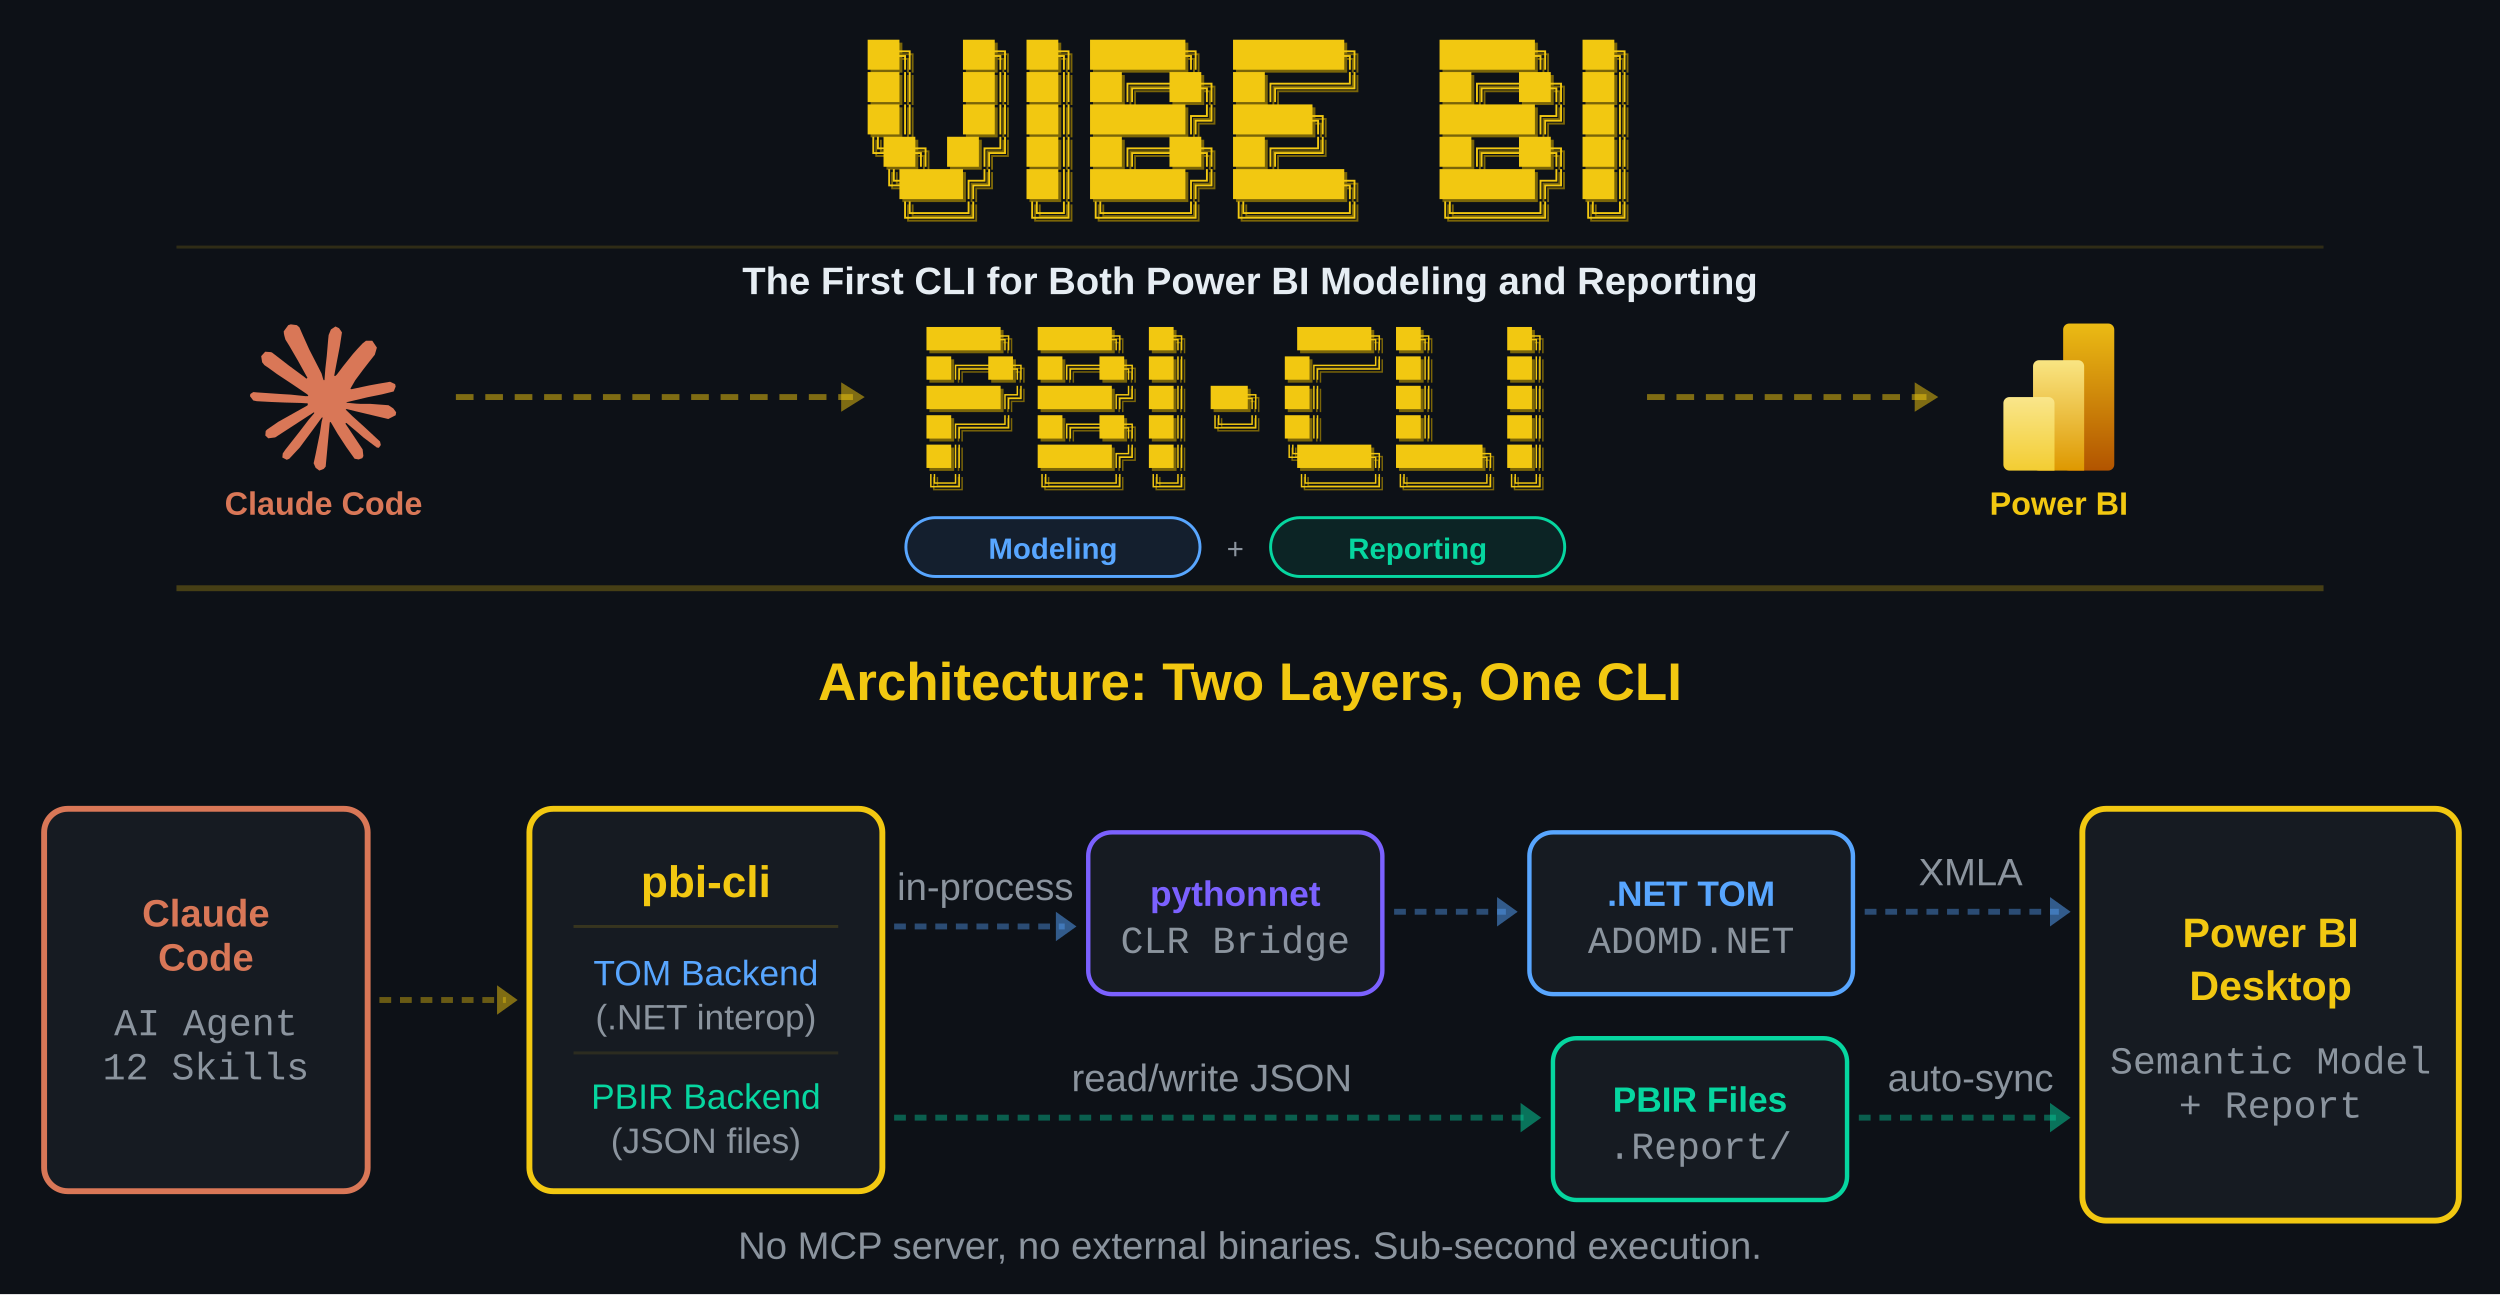
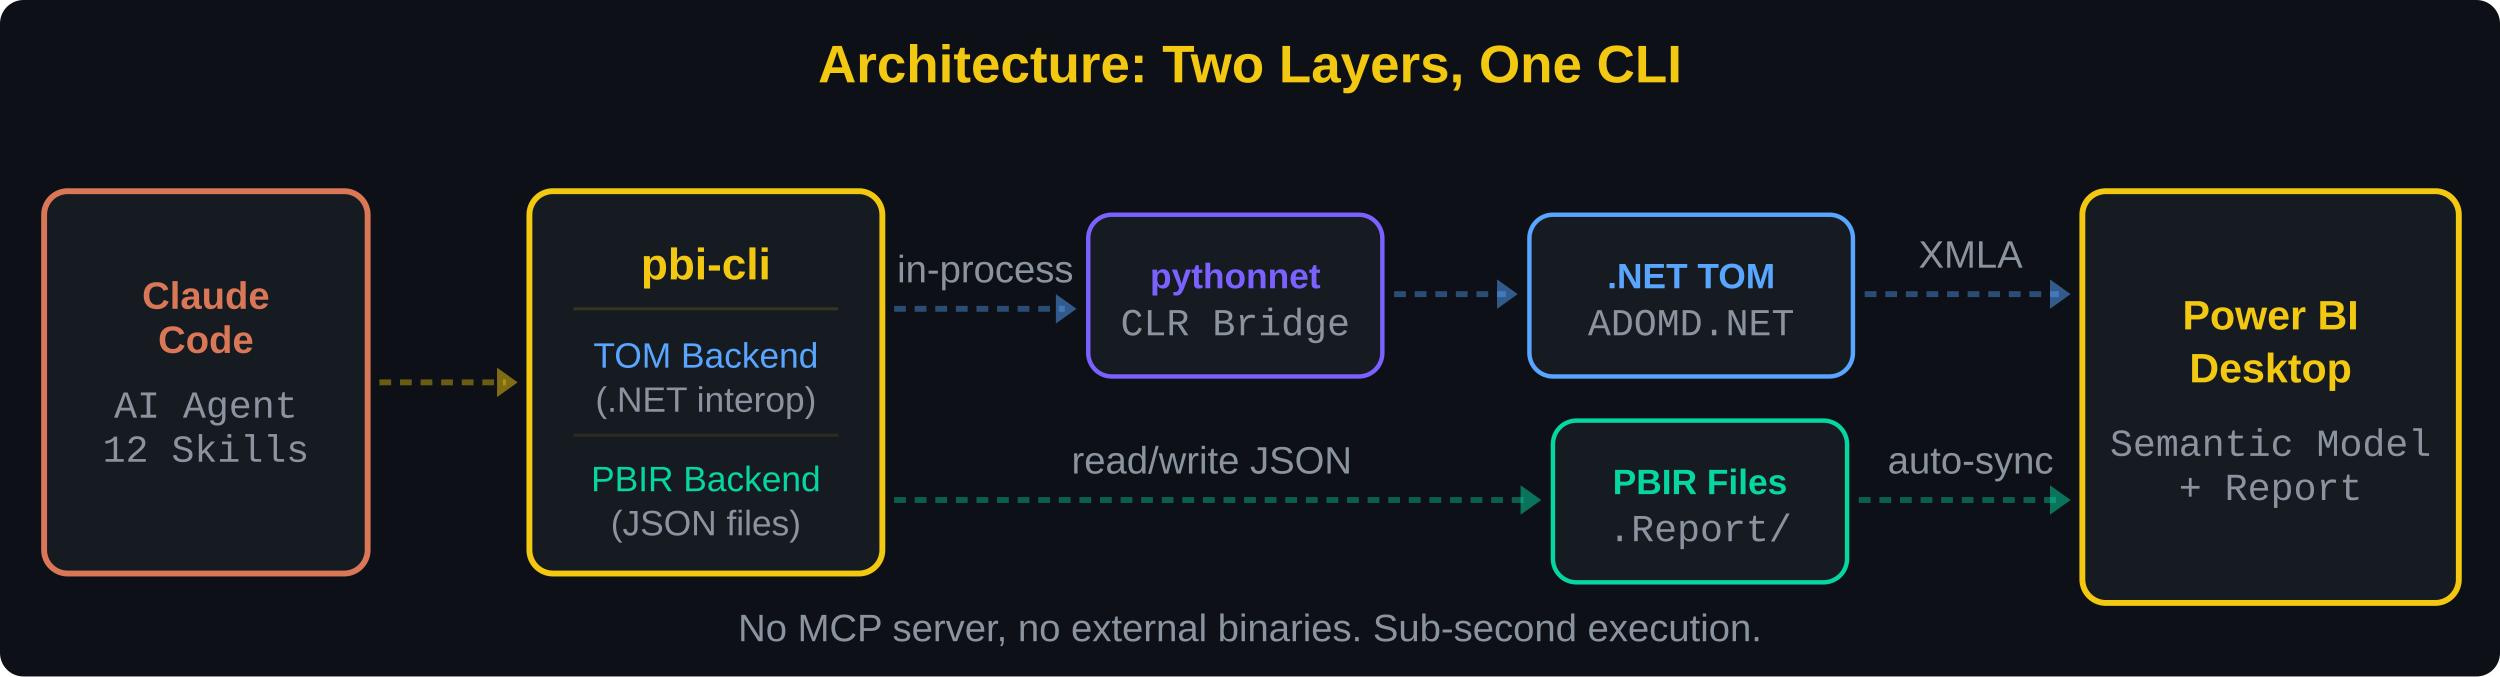
- <svg xmlns="http://www.w3.org/2000/svg" width="850" height="440" viewBox="0 0 850 440">
-   <defs>
-     <linearGradient id="hdr-bar1" x1="50%" y1="0%" x2="50%" y2="100%">
-       <stop offset="0%" stop-color="#EBBB14" />
-       <stop offset="100%" stop-color="#B25400" />
-     </linearGradient>
-     <linearGradient id="hdr-bar2" x1="50%" y1="0%" x2="50%" y2="100%">
-       <stop offset="0%" stop-color="#F9E583" />
-       <stop offset="100%" stop-color="#DE9800" />
-     </linearGradient>
-     <linearGradient id="hdr-bar3" x1="50%" y1="0%" x2="50%" y2="100%">
-       <stop offset="0%" stop-color="#F9E68B" />
-       <stop offset="100%" stop-color="#F3CD32" />
-     </linearGradient>
-     <linearGradient id="pbi-lg1" x1="50%" y1="0%" x2="50%" y2="100%">
-       <stop offset="0%" stop-color="#EBBB14" />
-       <stop offset="100%" stop-color="#B25400" />
-     </linearGradient>
-     <linearGradient id="pbi-lg2" x1="50%" y1="0%" x2="50%" y2="100%">
-       <stop offset="0%" stop-color="#F9E583" />
-       <stop offset="100%" stop-color="#DE9800" />
-     </linearGradient>
-     <linearGradient id="pbi-lg5" x1="50%" y1="0%" x2="50%" y2="100%">
-       <stop offset="0%" stop-color="#F9E68B" />
-       <stop offset="100%" stop-color="#F3CD32" />
-     </linearGradient>
-   </defs>
-   <rect width="100%" height="100%" fill="#0d1117" />
-   <text font-family="'Courier New', Courier, monospace" font-size="9" fill="#7A6508" xml:space="preserve">
-     <tspan x="296" y="22">██╗   ██╗ ██╗ ██████╗  ███████╗     ██████╗  ██╗</tspan>
-     <tspan x="296" y="33">██║   ██║ ██║ ██╔══██╗ ██╔════╝     ██╔══██╗ ██║</tspan>
-     <tspan x="296" y="44">██║   ██║ ██║ ██████╔╝ █████╗       ██████╔╝ ██║</tspan>
-     <tspan x="296" y="55">╚██╗ ██╔╝ ██║ ██╔══██╗ ██╔══╝       ██╔══██╗ ██║</tspan>
-     <tspan x="296" y="66"> ╚████╔╝  ██║ ██████╔╝ ███████╗     ██████╔╝ ██║</tspan>
-     <tspan x="296" y="77">  ╚═══╝   ╚═╝ ╚═════╝  ╚══════╝     ╚═════╝  ╚═╝</tspan>
-   </text>
-   <text font-family="'Courier New', Courier, monospace" font-size="9" fill="#F2C811" xml:space="preserve">
-     <tspan x="295" y="21">██╗   ██╗ ██╗ ██████╗  ███████╗     ██████╗  ██╗</tspan>
-     <tspan x="295" y="32">██║   ██║ ██║ ██╔══██╗ ██╔════╝     ██╔══██╗ ██║</tspan>
-     <tspan x="295" y="43">██║   ██║ ██║ ██████╔╝ █████╗       ██████╔╝ ██║</tspan>
-     <tspan x="295" y="54">╚██╗ ██╔╝ ██║ ██╔══██╗ ██╔══╝       ██╔══██╗ ██║</tspan>
-     <tspan x="295" y="65"> ╚████╔╝  ██║ ██████╔╝ ███████╗     ██████╔╝ ██║</tspan>
-     <tspan x="295" y="76">  ╚═══╝   ╚═╝ ╚═════╝  ╚══════╝     ╚═════╝  ╚═╝</tspan>
-   </text>
-   <line x1="60" y1="84" x2="790" y2="84" stroke="#F2C811" stroke-opacity="0.15" stroke-width="1" />
-   <text x="425" y="100" font-family="'Segoe UI', Arial, sans-serif" font-size="13" fill="#e6edf3" text-anchor="middle" font-weight="600">The First CLI for Both Power BI Modeling and Reporting</text>
-   <svg x="85" y="110" width="50" height="50" viewBox="0 0 1200 1200">
-     <path fill="#d97757" d="M 233.96 800.215 L 468.644 668.537 L 472.591 657.101 L 468.644 650.738 L 457.208 650.738 L 417.987 648.322 L 283.893 644.698 L 167.597 639.866 L 54.926 633.826 L 26.577 627.785 L 3.3e-05 592.752 L 2.738 575.275 L 26.577 559.248 L 60.725 562.228 L 136.188 567.383 L 249.423 575.195 L 331.57 580.027 L 453.262 592.671 L 472.591 592.671 L 475.329 584.859 L 468.725 580.027 L 463.571 575.195 L 346.389 495.785 L 219.544 411.866 L 153.101 363.544 L 117.181 339.06 L 99.06 316.107 L 91.248 266.014 L 123.866 230.094 L 167.678 233.074 L 178.873 236.054 L 223.248 270.201 L 318.04 343.57 L 441.826 434.738 L 459.946 449.799 L 467.195 444.644 L 468.081 441.02 L 459.946 427.409 L 392.617 305.718 L 320.779 181.933 L 288.805 130.631 L 280.349 99.866 C 277.369 87.221 275.195 76.591 275.195 63.624 L 312.322 13.208 L 332.859 6.604 L 382.389 13.208 L 403.248 31.329 L 434.014 101.718 L 483.866 212.537 L 561.181 363.221 L 583.812 407.919 L 595.893 449.315 L 600.403 461.96 L 608.215 461.96 L 608.215 454.712 L 614.577 369.826 L 626.336 265.611 L 637.772 131.517 L 641.718 93.745 L 660.403 48.483 L 697.53 24 L 726.524 37.852 L 750.363 72 L 747.06 94.067 L 732.886 186.201 L 705.101 330.524 L 686.98 427.168 L 697.53 427.168 L 709.611 415.087 L 758.497 350.175 L 840.644 247.49 L 876.886 206.738 L 919.168 161.718 L 946.309 140.295 L 997.611 140.295 L 1035.383 196.43 L 1018.47 254.416 L 965.638 321.423 L 921.826 378.202 L 859.007 462.765 L 819.785 530.416 L 823.409 535.812 L 832.752 534.926 L 974.658 504.725 L 1051.329 490.873 L 1142.819 475.168 L 1184.215 494.497 L 1188.725 514.148 L 1172.456 554.336 L 1074.604 578.497 L 959.839 601.45 L 788.94 641.879 L 786.846 643.409 L 789.262 646.389 L 866.255 653.638 L 899.195 655.409 L 979.812 655.409 L 1129.933 666.604 L 1169.154 692.537 L 1192.671 724.269 L 1188.725 748.43 L 1128.322 779.195 L 1046.819 759.866 L 856.591 714.604 L 791.356 698.336 L 782.336 698.336 L 782.336 703.732 L 836.698 756.886 L 936.322 846.846 L 1061.074 962.819 L 1067.436 991.49 L 1051.409 1014.121 L 1034.497 1011.705 L 924.886 929.235 L 882.604 892.108 L 786.846 811.49 L 780.483 811.49 L 780.483 819.946 L 802.55 852.242 L 919.087 1027.409 L 925.128 1081.128 L 916.671 1098.604 L 886.47 1109.154 L 853.289 1103.114 L 785.074 1007.356 L 714.685 899.517 L 657.906 802.872 L 650.98 806.819 L 617.477 1167.705 L 601.772 1186.148 L 565.53 1200 L 535.329 1177.047 L 519.302 1139.92 L 535.329 1066.551 L 554.658 970.792 L 570.362 894.685 L 584.537 800.134 L 592.993 768.725 L 592.43 766.631 L 585.503 767.517 L 514.228 865.369 L 405.826 1011.866 L 320.054 1103.678 L 299.517 1111.812 L 263.92 1093.369 L 267.221 1060.43 L 287.114 1031.114 L 405.826 880.107 L 477.423 786.524 L 523.651 732.483 L 523.329 724.671 L 520.591 724.671 L 205.289 929.396 L 149.154 936.644 L 124.993 914.014 L 127.973 876.886 L 139.409 864.805 L 234.201 799.57 L 233.879 799.893 Z" />
-   </svg>
-   <text x="110" y="175" font-family="'Segoe UI', Arial, sans-serif" font-size="11" fill="#d97757" text-anchor="middle" font-weight="600">Claude Code</text>
-   <line x1="155" y1="135" x2="290" y2="135" stroke="#F2C811" stroke-width="2" stroke-dasharray="6,4" stroke-opacity="0.5" />
-   <polygon points="294,135 286,130 286,140" fill="#F2C811" fill-opacity="0.5" />
-   <text font-family="'Courier New', Courier, monospace" font-size="7" fill="#7A6508" xml:space="preserve">
-     <tspan x="316" y="118">██████╗  ██████╗  ██╗         ██████╗ ██╗      ██╗</tspan>
-     <tspan x="316" y="128">██╔══██╗ ██╔══██╗ ██║        ██╔════╝ ██║      ██║</tspan>
-     <tspan x="316" y="138">██████╔╝ ██████╔╝ ██║  ███╗  ██║      ██║      ██║</tspan>
-     <tspan x="316" y="148">██╔═══╝  ██╔══██╗ ██║  ╚══╝  ██║      ██║      ██║</tspan>
-     <tspan x="316" y="158">██║      ██████╔╝ ██║        ╚██████╗ ███████╗ ██║</tspan>
-     <tspan x="316" y="168">╚═╝      ╚═════╝  ╚═╝         ╚═════╝ ╚══════╝ ╚═╝</tspan>
-   </text>
-   <text font-family="'Courier New', Courier, monospace" font-size="7" fill="#F2C811" xml:space="preserve">
-     <tspan x="315" y="117">██████╗  ██████╗  ██╗         ██████╗ ██╗      ██╗</tspan>
-     <tspan x="315" y="127">██╔══██╗ ██╔══██╗ ██║        ██╔════╝ ██║      ██║</tspan>
-     <tspan x="315" y="137">██████╔╝ ██████╔╝ ██║  ███╗  ██║      ██║      ██║</tspan>
-     <tspan x="315" y="147">██╔═══╝  ██╔══██╗ ██║  ╚══╝  ██║      ██║      ██║</tspan>
-     <tspan x="315" y="157">██║      ██████╔╝ ██║        ╚██████╗ ███████╗ ██║</tspan>
-     <tspan x="315" y="167">╚═╝      ╚═════╝  ╚═╝         ╚═════╝ ╚══════╝ ╚═╝</tspan>
-   </text>
-   <line x1="560" y1="135" x2="655" y2="135" stroke="#F2C811" stroke-width="2" stroke-dasharray="6,4" stroke-opacity="0.5" />
-   <polygon points="659,135 651,130 651,140" fill="#F2C811" fill-opacity="0.5" />
-   <svg x="675" y="110" width="50" height="50" viewBox="0 0 630 630">
-     <g transform="translate(77.5, 0)">
-       <rect fill="url(#pbi-lg1)" x="256" y="0" width="219" height="630" rx="26" />
-       <path fill="url(#pbi-lg2)" d="M346,604 L346,630 L320,630 L153,630 C138.64,630 127,618.36 127,604 L127,183 C127,168.64 138.64,157 153,157 L320,157 C334.36,157 346,168.64 346,183 L346,604 Z" />
-       <path fill="url(#pbi-lg5)" d="M219,604 L219,630 L193,630 L26,630 C11.64,630 0,618.36 0,604 L0,341 C0,326.64 11.64,315 26,315 L193,315 C207.36,315 219,326.64 219,341 L219,604 Z" />
-     </g>
-   </svg>
-   <text x="700" y="175" font-family="'Segoe UI', Arial, sans-serif" font-size="11" fill="#F2C811" text-anchor="middle" font-weight="600">Power BI</text>
-   <rect x="308" y="176" width="100" height="20" rx="10" fill="#58a6ff" fill-opacity="0.1" stroke="#58a6ff" stroke-width="1" />
-   <text x="358" y="190" font-family="'Segoe UI', Arial, sans-serif" font-size="10" fill="#58a6ff" text-anchor="middle" font-weight="600">Modeling</text>
-   <text x="420" y="190" font-family="'Segoe UI', Arial, sans-serif" font-size="10" fill="#8b949e" text-anchor="middle">+</text>
-   <rect x="432" y="176" width="100" height="20" rx="10" fill="#06d6a0" fill-opacity="0.1" stroke="#06d6a0" stroke-width="1" />
-   <text x="482" y="190" font-family="'Segoe UI', Arial, sans-serif" font-size="10" fill="#06d6a0" text-anchor="middle" font-weight="600">Reporting</text>
-   <line x1="60" y1="200" x2="790" y2="200" stroke="#F2C811" stroke-opacity="0.25" stroke-width="2" />
-   <g transform="translate(0, 210)">
-     <text x="425" y="28" font-family="'Segoe UI', Arial, sans-serif" font-size="18" fill="#F2C811" text-anchor="middle" font-weight="bold">Architecture: Two Layers, One CLI</text>
-     <rect x="15" y="65" width="110" height="130" rx="8" fill="#161b22" stroke="#d97757" stroke-width="2" />
-     <text x="70" y="105" font-family="'Segoe UI', Arial, sans-serif" font-size="13" fill="#d97757" text-anchor="middle" font-weight="bold">Claude</text>
-     <text x="70" y="120" font-family="'Segoe UI', Arial, sans-serif" font-size="13" fill="#d97757" text-anchor="middle" font-weight="bold">Code</text>
-     <text x="70" y="142" font-family="'Courier New', Courier, monospace" font-size="13" fill="#8b949e" text-anchor="middle">AI Agent</text>
-     <text x="70" y="157" font-family="'Courier New', Courier, monospace" font-size="13" fill="#8b949e" text-anchor="middle">12 Skills</text>
-     <line x1="129" y1="130" x2="172" y2="130" stroke="#F2C811" stroke-width="2" stroke-dasharray="4,3" stroke-opacity="0.4" />
-     <polygon points="176,130 169,125 169,135" fill="#F2C811" fill-opacity="0.5" />
-     <rect x="180" y="65" width="120" height="130" rx="8" fill="#161b22" stroke="#F2C811" stroke-width="2" />
-     <text x="240" y="95" font-family="'Segoe UI', Arial, sans-serif" font-size="15" fill="#F2C811" text-anchor="middle" font-weight="bold">pbi-cli</text>
-     <line x1="195" y1="105" x2="285" y2="105" stroke="#F2C811" stroke-width="1" stroke-opacity="0.15" />
-     <text x="240" y="125" font-family="'Segoe UI', Arial, sans-serif" font-size="12" fill="#58a6ff" text-anchor="middle">TOM Backend</text>
-     <text x="240" y="140" font-family="'Segoe UI', Arial, sans-serif" font-size="12" fill="#8b949e" text-anchor="middle">(.NET interop)</text>
-     <line x1="195" y1="148" x2="285" y2="148" stroke="#F2C811" stroke-width="1" stroke-opacity="0.1" />
-     <text x="240" y="167" font-family="'Segoe UI', Arial, sans-serif" font-size="12" fill="#06d6a0" text-anchor="middle">PBIR Backend</text>
-     <text x="240" y="182" font-family="'Segoe UI', Arial, sans-serif" font-size="12" fill="#8b949e" text-anchor="middle">(JSON files)</text>
-     <line x1="304" y1="105" x2="362" y2="105" stroke="#58a6ff" stroke-width="2" stroke-dasharray="4,3" stroke-opacity="0.4" />
-     <polygon points="366,105 359,100 359,110" fill="#58a6ff" fill-opacity="0.5" />
-     <text x="335" y="96" font-family="'Segoe UI', Arial, sans-serif" font-size="13" fill="#8b949e" text-anchor="middle">in-process</text>
-     <rect x="370" y="73" width="100" height="55" rx="8" fill="#161b22" stroke="#7b61ff" stroke-width="1.5" />
-     <text x="420" y="98" font-family="'Segoe UI', Arial, sans-serif" font-size="12" fill="#7b61ff" text-anchor="middle" font-weight="bold">pythonnet</text>
-     <text x="420" y="114" font-family="'Courier New', Courier, monospace" font-size="13" fill="#8b949e" text-anchor="middle">CLR Bridge</text>
-     <line x1="474" y1="100" x2="512" y2="100" stroke="#58a6ff" stroke-width="2" stroke-dasharray="4,3" stroke-opacity="0.4" />
-     <polygon points="516,100 509,95 509,105" fill="#58a6ff" fill-opacity="0.5" />
-     <rect x="520" y="73" width="110" height="55" rx="8" fill="#161b22" stroke="#58a6ff" stroke-width="1.5" />
-     <text x="575" y="98" font-family="'Segoe UI', Arial, sans-serif" font-size="12" fill="#58a6ff" text-anchor="middle" font-weight="bold">.NET TOM</text>
-     <text x="575" y="114" font-family="'Courier New', Courier, monospace" font-size="13" fill="#8b949e" text-anchor="middle">ADOMD.NET</text>
-     <line x1="634" y1="100" x2="700" y2="100" stroke="#58a6ff" stroke-width="2" stroke-dasharray="4,3" stroke-opacity="0.4" />
-     <polygon points="704,100 697,95 697,105" fill="#58a6ff" fill-opacity="0.5" />
-     <text x="670" y="91" font-family="'Segoe UI', Arial, sans-serif" font-size="13" fill="#8b949e" text-anchor="middle">XMLA</text>
-     <line x1="304" y1="170" x2="520" y2="170" stroke="#06d6a0" stroke-width="2" stroke-dasharray="4,3" stroke-opacity="0.4" />
-     <polygon points="524,170 517,165 517,175" fill="#06d6a0" fill-opacity="0.5" />
-     <text x="412" y="161" font-family="'Segoe UI', Arial, sans-serif" font-size="13" fill="#8b949e" text-anchor="middle">read/write JSON</text>
-     <rect x="528" y="143" width="100" height="55" rx="8" fill="#161b22" stroke="#06d6a0" stroke-width="1.5" />
-     <text x="578" y="168" font-family="'Segoe UI', Arial, sans-serif" font-size="12" fill="#06d6a0" text-anchor="middle" font-weight="bold">PBIR Files</text>
-     <text x="578" y="184" font-family="'Courier New', Courier, monospace" font-size="13" fill="#8b949e" text-anchor="middle">.Report/</text>
-     <line x1="632" y1="170" x2="700" y2="170" stroke="#06d6a0" stroke-width="2" stroke-dasharray="4,3" stroke-opacity="0.4" />
-     <polygon points="704,170 697,165 697,175" fill="#06d6a0" fill-opacity="0.5" />
-     <text x="670" y="161" font-family="'Segoe UI', Arial, sans-serif" font-size="13" fill="#8b949e" text-anchor="middle">auto-sync</text>
-     <rect x="708" y="65" width="128" height="140" rx="8" fill="#161b22" stroke="#F2C811" stroke-width="2" />
-     <text x="772" y="112" font-family="'Segoe UI', Arial, sans-serif" font-size="14" fill="#F2C811" text-anchor="middle" font-weight="bold">Power BI</text>
-     <text x="772" y="130" font-family="'Segoe UI', Arial, sans-serif" font-size="14" fill="#F2C811" text-anchor="middle" font-weight="bold">Desktop</text>
-     <text x="772" y="155" font-family="'Courier New', Courier, monospace" font-size="13" fill="#8b949e" text-anchor="middle">Semantic Model</text>
-     <text x="772" y="170" font-family="'Courier New', Courier, monospace" font-size="13" fill="#8b949e" text-anchor="middle">+ Report</text>
-     <text x="425" y="218" font-family="'Segoe UI', Arial, sans-serif" font-size="13" fill="#8b949e" text-anchor="middle">No MCP server, no external binaries. Sub-second execution.</text>
-   </g>
+ <svg xmlns="http://www.w3.org/2000/svg" width="850" height="230" viewBox="0 0 850 230">
+   <rect width="100%" height="100%" fill="#0d1117" rx="8" />
+   <text x="425" y="28" font-family="'Segoe UI', Arial, sans-serif" font-size="18" fill="#F2C811" text-anchor="middle" font-weight="bold">Architecture: Two Layers, One CLI</text>
+   <rect x="15" y="65" width="110" height="130" rx="8" fill="#161b22" stroke="#d97757" stroke-width="2" />
+   <text x="70" y="105" font-family="'Segoe UI', Arial, sans-serif" font-size="13" fill="#d97757" text-anchor="middle" font-weight="bold">Claude</text>
+   <text x="70" y="120" font-family="'Segoe UI', Arial, sans-serif" font-size="13" fill="#d97757" text-anchor="middle" font-weight="bold">Code</text>
+   <text x="70" y="142" font-family="'Courier New', Courier, monospace" font-size="13" fill="#8b949e" text-anchor="middle">AI Agent</text>
+   <text x="70" y="157" font-family="'Courier New', Courier, monospace" font-size="13" fill="#8b949e" text-anchor="middle">12 Skills</text>
+   <line x1="129" y1="130" x2="172" y2="130" stroke="#F2C811" stroke-width="2" stroke-dasharray="4,3" stroke-opacity="0.4" />
+   <polygon points="176,130 169,125 169,135" fill="#F2C811" fill-opacity="0.5" />
+   <rect x="180" y="65" width="120" height="130" rx="8" fill="#161b22" stroke="#F2C811" stroke-width="2" />
+   <text x="240" y="95" font-family="'Segoe UI', Arial, sans-serif" font-size="15" fill="#F2C811" text-anchor="middle" font-weight="bold">pbi-cli</text>
+   <line x1="195" y1="105" x2="285" y2="105" stroke="#F2C811" stroke-width="1" stroke-opacity="0.15" />
+   <text x="240" y="125" font-family="'Segoe UI', Arial, sans-serif" font-size="12" fill="#58a6ff" text-anchor="middle">TOM Backend</text>
+   <text x="240" y="140" font-family="'Segoe UI', Arial, sans-serif" font-size="12" fill="#8b949e" text-anchor="middle">(.NET interop)</text>
+   <line x1="195" y1="148" x2="285" y2="148" stroke="#F2C811" stroke-width="1" stroke-opacity="0.1" />
+   <text x="240" y="167" font-family="'Segoe UI', Arial, sans-serif" font-size="12" fill="#06d6a0" text-anchor="middle">PBIR Backend</text>
+   <text x="240" y="182" font-family="'Segoe UI', Arial, sans-serif" font-size="12" fill="#8b949e" text-anchor="middle">(JSON files)</text>
+   <line x1="304" y1="105" x2="362" y2="105" stroke="#58a6ff" stroke-width="2" stroke-dasharray="4,3" stroke-opacity="0.4" />
+   <polygon points="366,105 359,100 359,110" fill="#58a6ff" fill-opacity="0.5" />
+   <text x="335" y="96" font-family="'Segoe UI', Arial, sans-serif" font-size="13" fill="#8b949e" text-anchor="middle">in-process</text>
+   <rect x="370" y="73" width="100" height="55" rx="8" fill="#161b22" stroke="#7b61ff" stroke-width="1.5" />
+   <text x="420" y="98" font-family="'Segoe UI', Arial, sans-serif" font-size="12" fill="#7b61ff" text-anchor="middle" font-weight="bold">pythonnet</text>
+   <text x="420" y="114" font-family="'Courier New', Courier, monospace" font-size="13" fill="#8b949e" text-anchor="middle">CLR Bridge</text>
+   <line x1="474" y1="100" x2="512" y2="100" stroke="#58a6ff" stroke-width="2" stroke-dasharray="4,3" stroke-opacity="0.4" />
+   <polygon points="516,100 509,95 509,105" fill="#58a6ff" fill-opacity="0.5" />
+   <rect x="520" y="73" width="110" height="55" rx="8" fill="#161b22" stroke="#58a6ff" stroke-width="1.5" />
+   <text x="575" y="98" font-family="'Segoe UI', Arial, sans-serif" font-size="12" fill="#58a6ff" text-anchor="middle" font-weight="bold">.NET TOM</text>
+   <text x="575" y="114" font-family="'Courier New', Courier, monospace" font-size="13" fill="#8b949e" text-anchor="middle">ADOMD.NET</text>
+   <line x1="634" y1="100" x2="700" y2="100" stroke="#58a6ff" stroke-width="2" stroke-dasharray="4,3" stroke-opacity="0.4" />
+   <polygon points="704,100 697,95 697,105" fill="#58a6ff" fill-opacity="0.5" />
+   <text x="670" y="91" font-family="'Segoe UI', Arial, sans-serif" font-size="13" fill="#8b949e" text-anchor="middle">XMLA</text>
+   <line x1="304" y1="170" x2="520" y2="170" stroke="#06d6a0" stroke-width="2" stroke-dasharray="4,3" stroke-opacity="0.4" />
+   <polygon points="524,170 517,165 517,175" fill="#06d6a0" fill-opacity="0.5" />
+   <text x="412" y="161" font-family="'Segoe UI', Arial, sans-serif" font-size="13" fill="#8b949e" text-anchor="middle">read/write JSON</text>
+   <rect x="528" y="143" width="100" height="55" rx="8" fill="#161b22" stroke="#06d6a0" stroke-width="1.5" />
+   <text x="578" y="168" font-family="'Segoe UI', Arial, sans-serif" font-size="12" fill="#06d6a0" text-anchor="middle" font-weight="bold">PBIR Files</text>
+   <text x="578" y="184" font-family="'Courier New', Courier, monospace" font-size="13" fill="#8b949e" text-anchor="middle">.Report/</text>
+   <line x1="632" y1="170" x2="700" y2="170" stroke="#06d6a0" stroke-width="2" stroke-dasharray="4,3" stroke-opacity="0.4" />
+   <polygon points="704,170 697,165 697,175" fill="#06d6a0" fill-opacity="0.5" />
+   <text x="670" y="161" font-family="'Segoe UI', Arial, sans-serif" font-size="13" fill="#8b949e" text-anchor="middle">auto-sync</text>
+   <rect x="708" y="65" width="128" height="140" rx="8" fill="#161b22" stroke="#F2C811" stroke-width="2" />
+   <text x="772" y="112" font-family="'Segoe UI', Arial, sans-serif" font-size="14" fill="#F2C811" text-anchor="middle" font-weight="bold">Power BI</text>
+   <text x="772" y="130" font-family="'Segoe UI', Arial, sans-serif" font-size="14" fill="#F2C811" text-anchor="middle" font-weight="bold">Desktop</text>
+   <text x="772" y="155" font-family="'Courier New', Courier, monospace" font-size="13" fill="#8b949e" text-anchor="middle">Semantic Model</text>
+   <text x="772" y="170" font-family="'Courier New', Courier, monospace" font-size="13" fill="#8b949e" text-anchor="middle">+ Report</text>
+   <text x="425" y="218" font-family="'Segoe UI', Arial, sans-serif" font-size="13" fill="#8b949e" text-anchor="middle">No MCP server, no external binaries. Sub-second execution.</text>
</svg>
